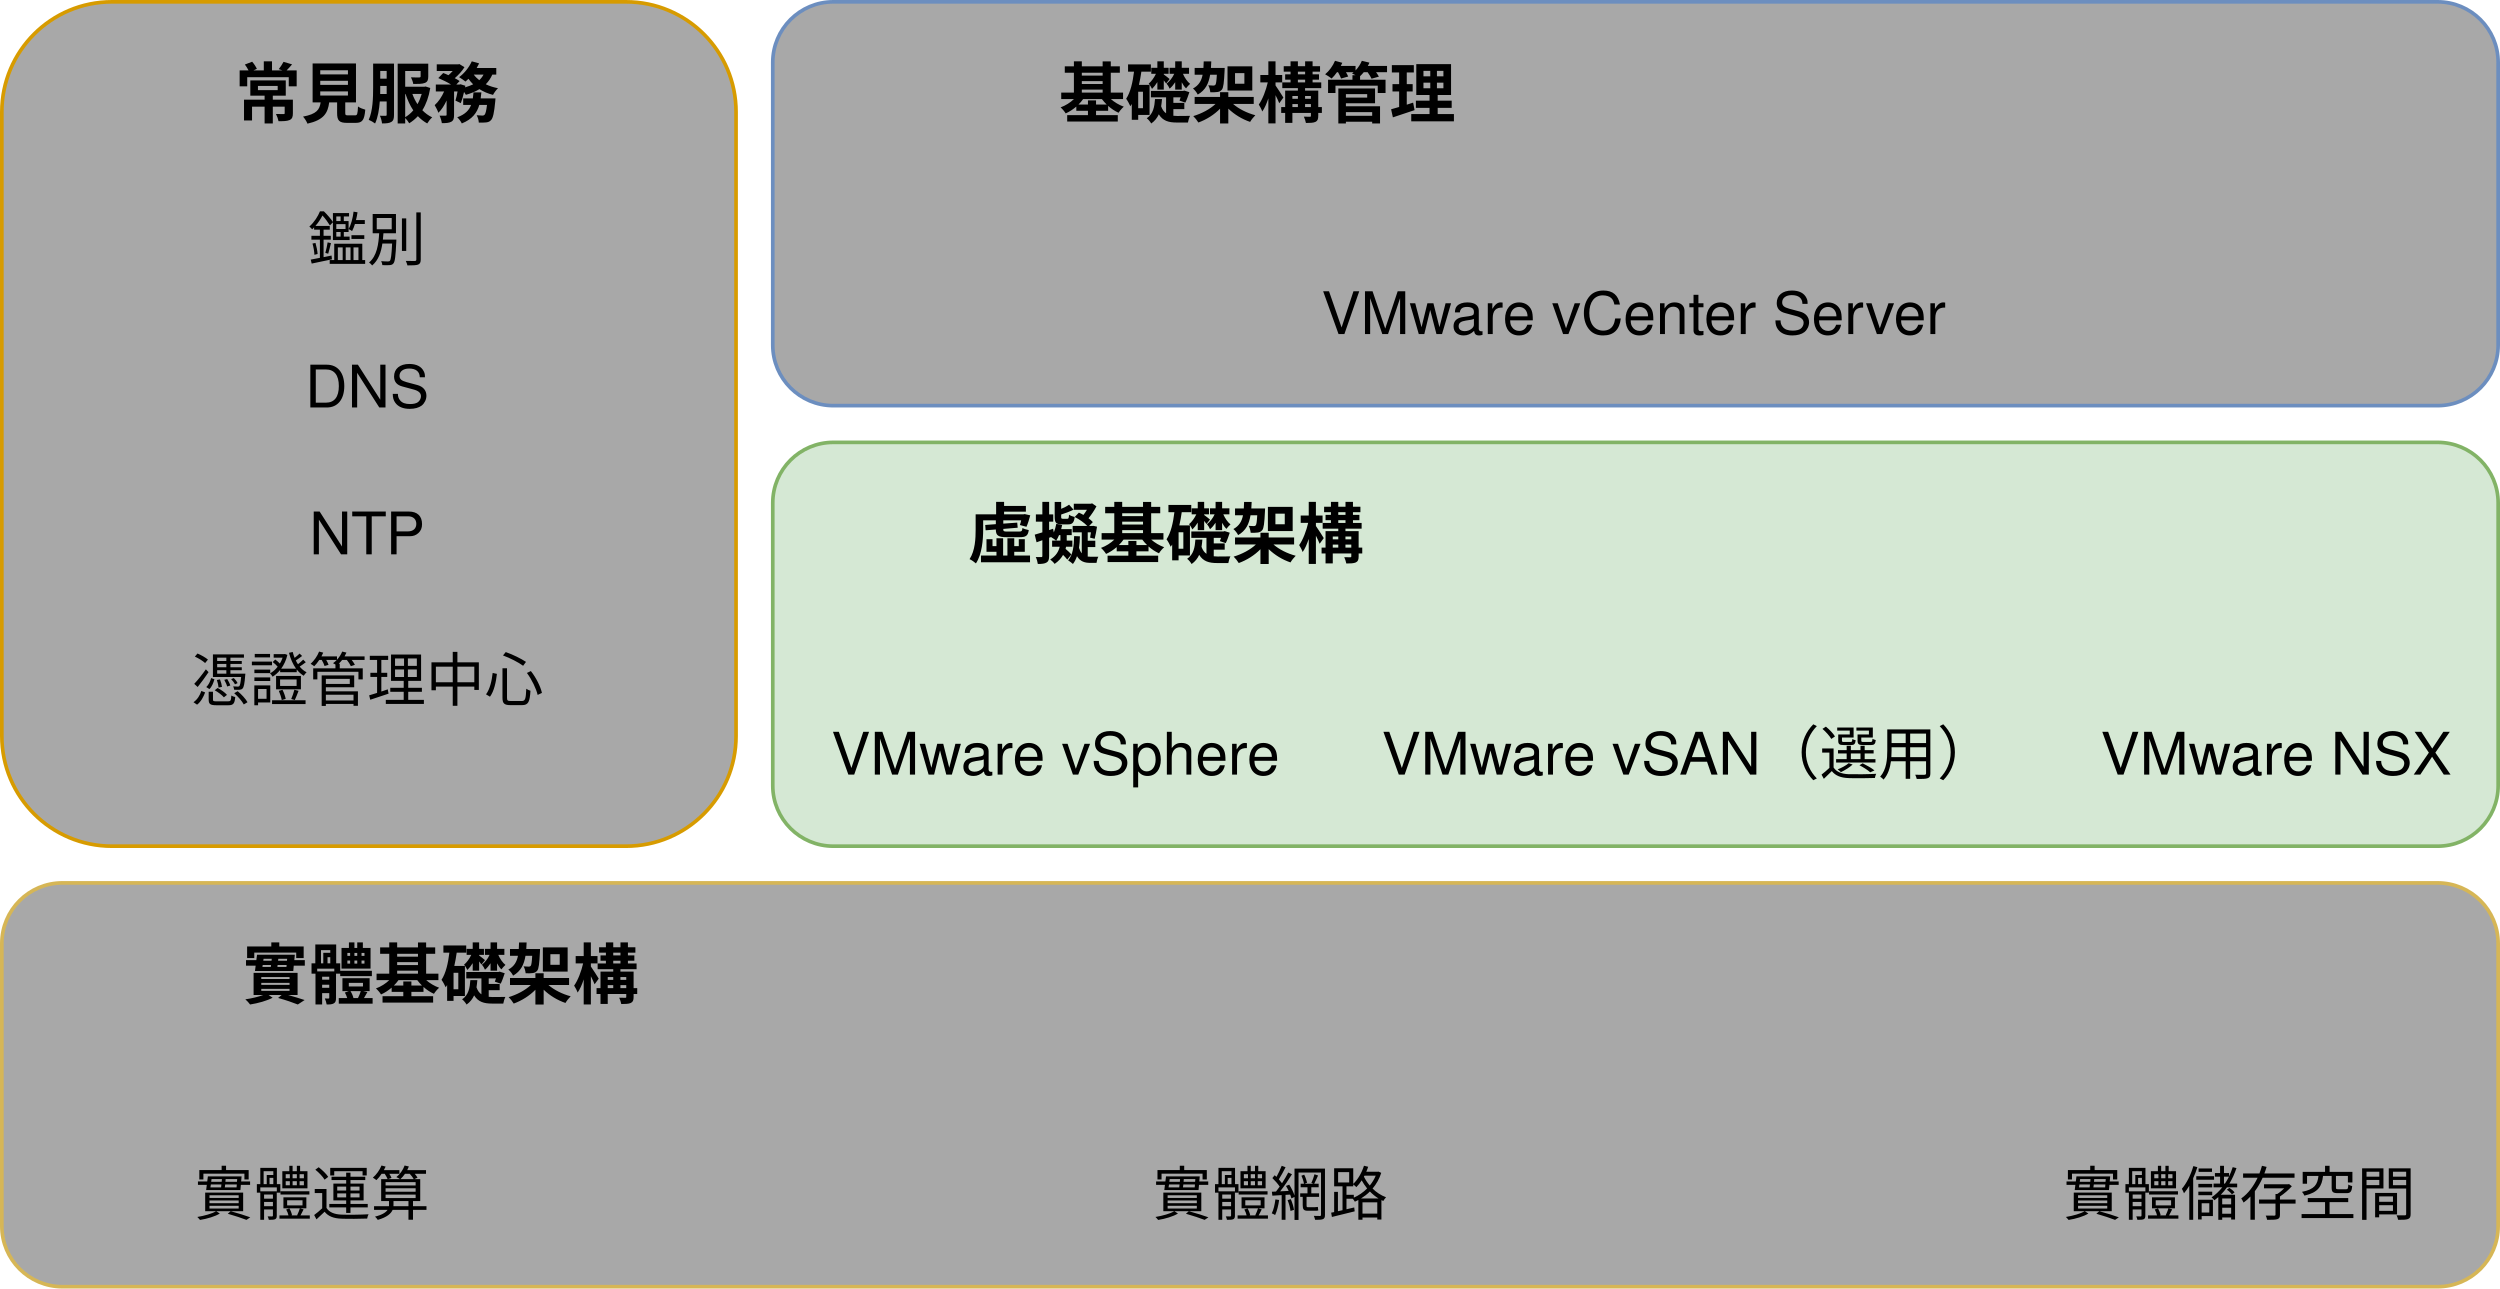
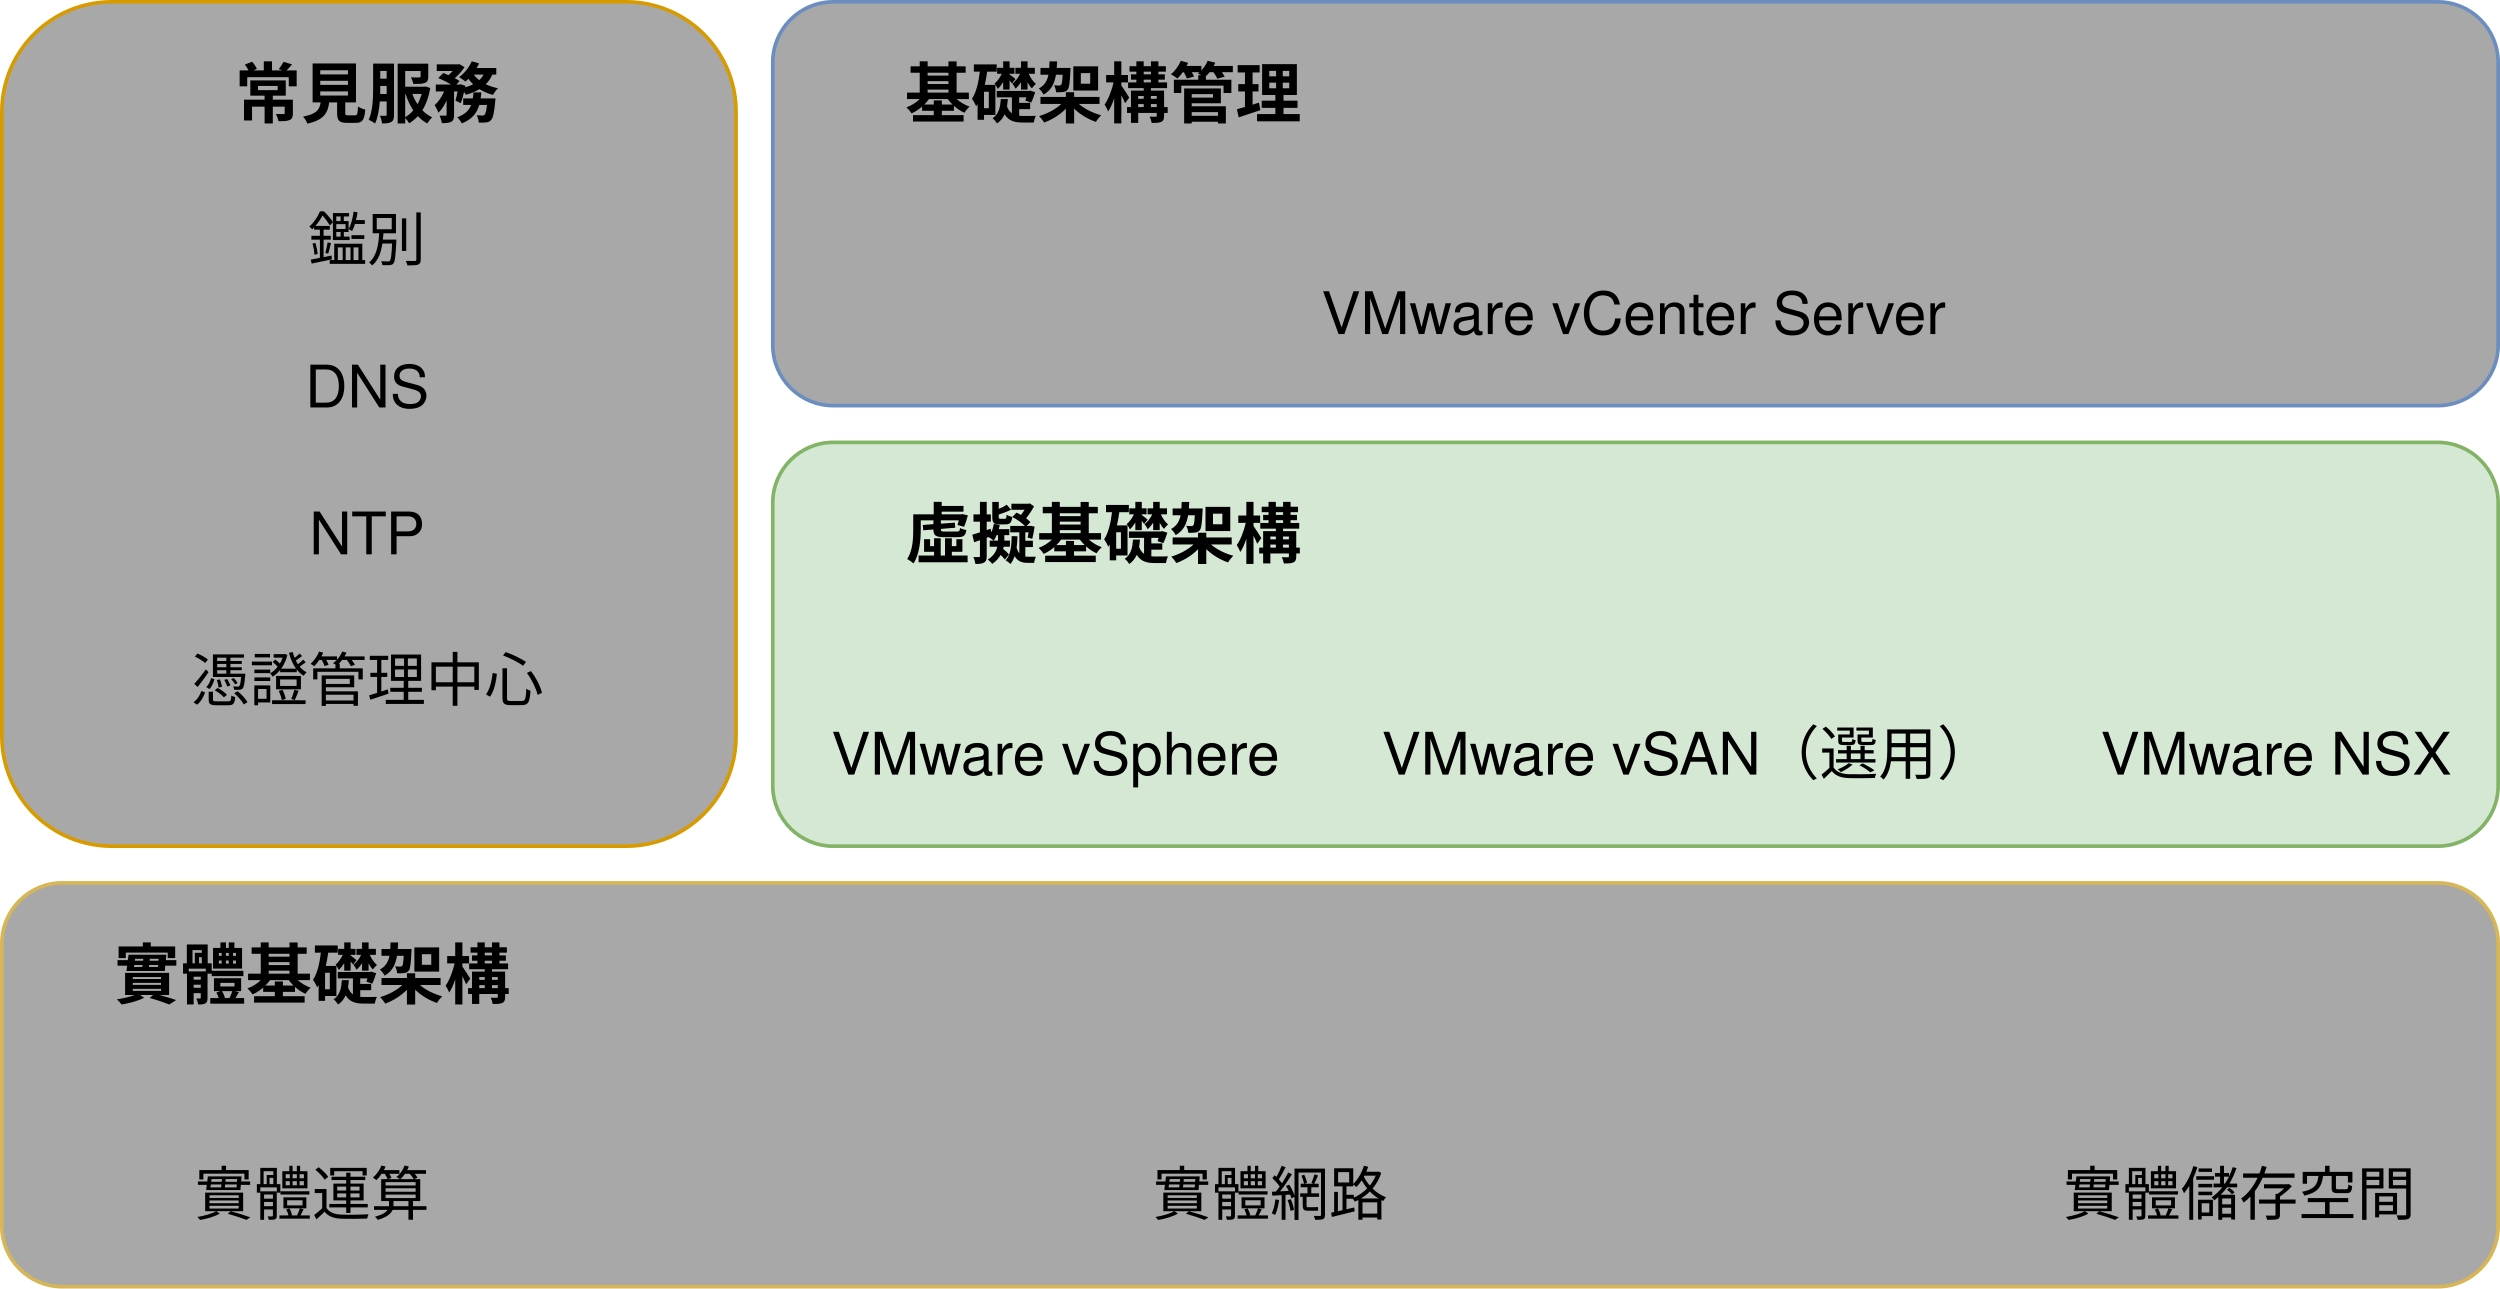
<svg xmlns="http://www.w3.org/2000/svg" width="681px" height="351px" version="1.1" viewBox="-.5 -.5 681 351">
  <g pointer-events="none">
    <rect width="200" height="230" rx="30" ry="30" fill="#a8a8a8" stroke="#d79b00" />
    <rect x="210" width="470" height="110" rx="16.5" ry="16.5" fill="#a8a8a8" stroke="#6c8ebf" />
    <rect x="210" y="120" width="470" height="110" rx="16.5" ry="16.5" fill="#d5e8d4" stroke="#82b366" />
    <rect y="240" width="680" height="110" rx="16.5" ry="16.5" fill="#a8a8a8" stroke="#d6b656" />
  </g>
  <g font-family="Helvetica" text-anchor="middle">
    <g font-size="18px" font-weight="bold">
      <text x="99.5" y="31.5">常見服務</text>
-       <text x="342" y="31.5">基礎架構管理</text>
-       <text x="317" y="151.5">虛擬基礎架構</text>
-       <text x="119.5" y="271.5">實體基礎架構</text>
+       <text x="300" y="31.5">基礎架構管理</text>
+       <text x="300" y="151.5">虛擬基礎架構</text>
+       <text x="84.5" y="271.5">實體基礎架構</text>
    </g>
    <g font-size="16px">
      <text x="99.5" y="70.5">鑑別</text>
      <text x="99.5" y="110.5">DNS</text>
      <text x="99.5" y="150.5">NTP</text>
      <text x="99.5" y="190.5">憑證管理中心</text>
      <text x="444.5" y="90.5">VMware vCenter Server</text>
      <text x="459.5" y="210.5">VMware vSAN（選用）</text>
      <text x="287" y="210.5">VMware vSphere</text>
      <text x="619.5" y="210.5">VMware NSX</text>
      <text x="84.5" y="330.5">實體運算</text>
      <text x="345.5" y="330.5">實體網路</text>
      <text x="609.5" y="330.5">實體儲存空間</text>
    </g>
  </g>
</svg>
